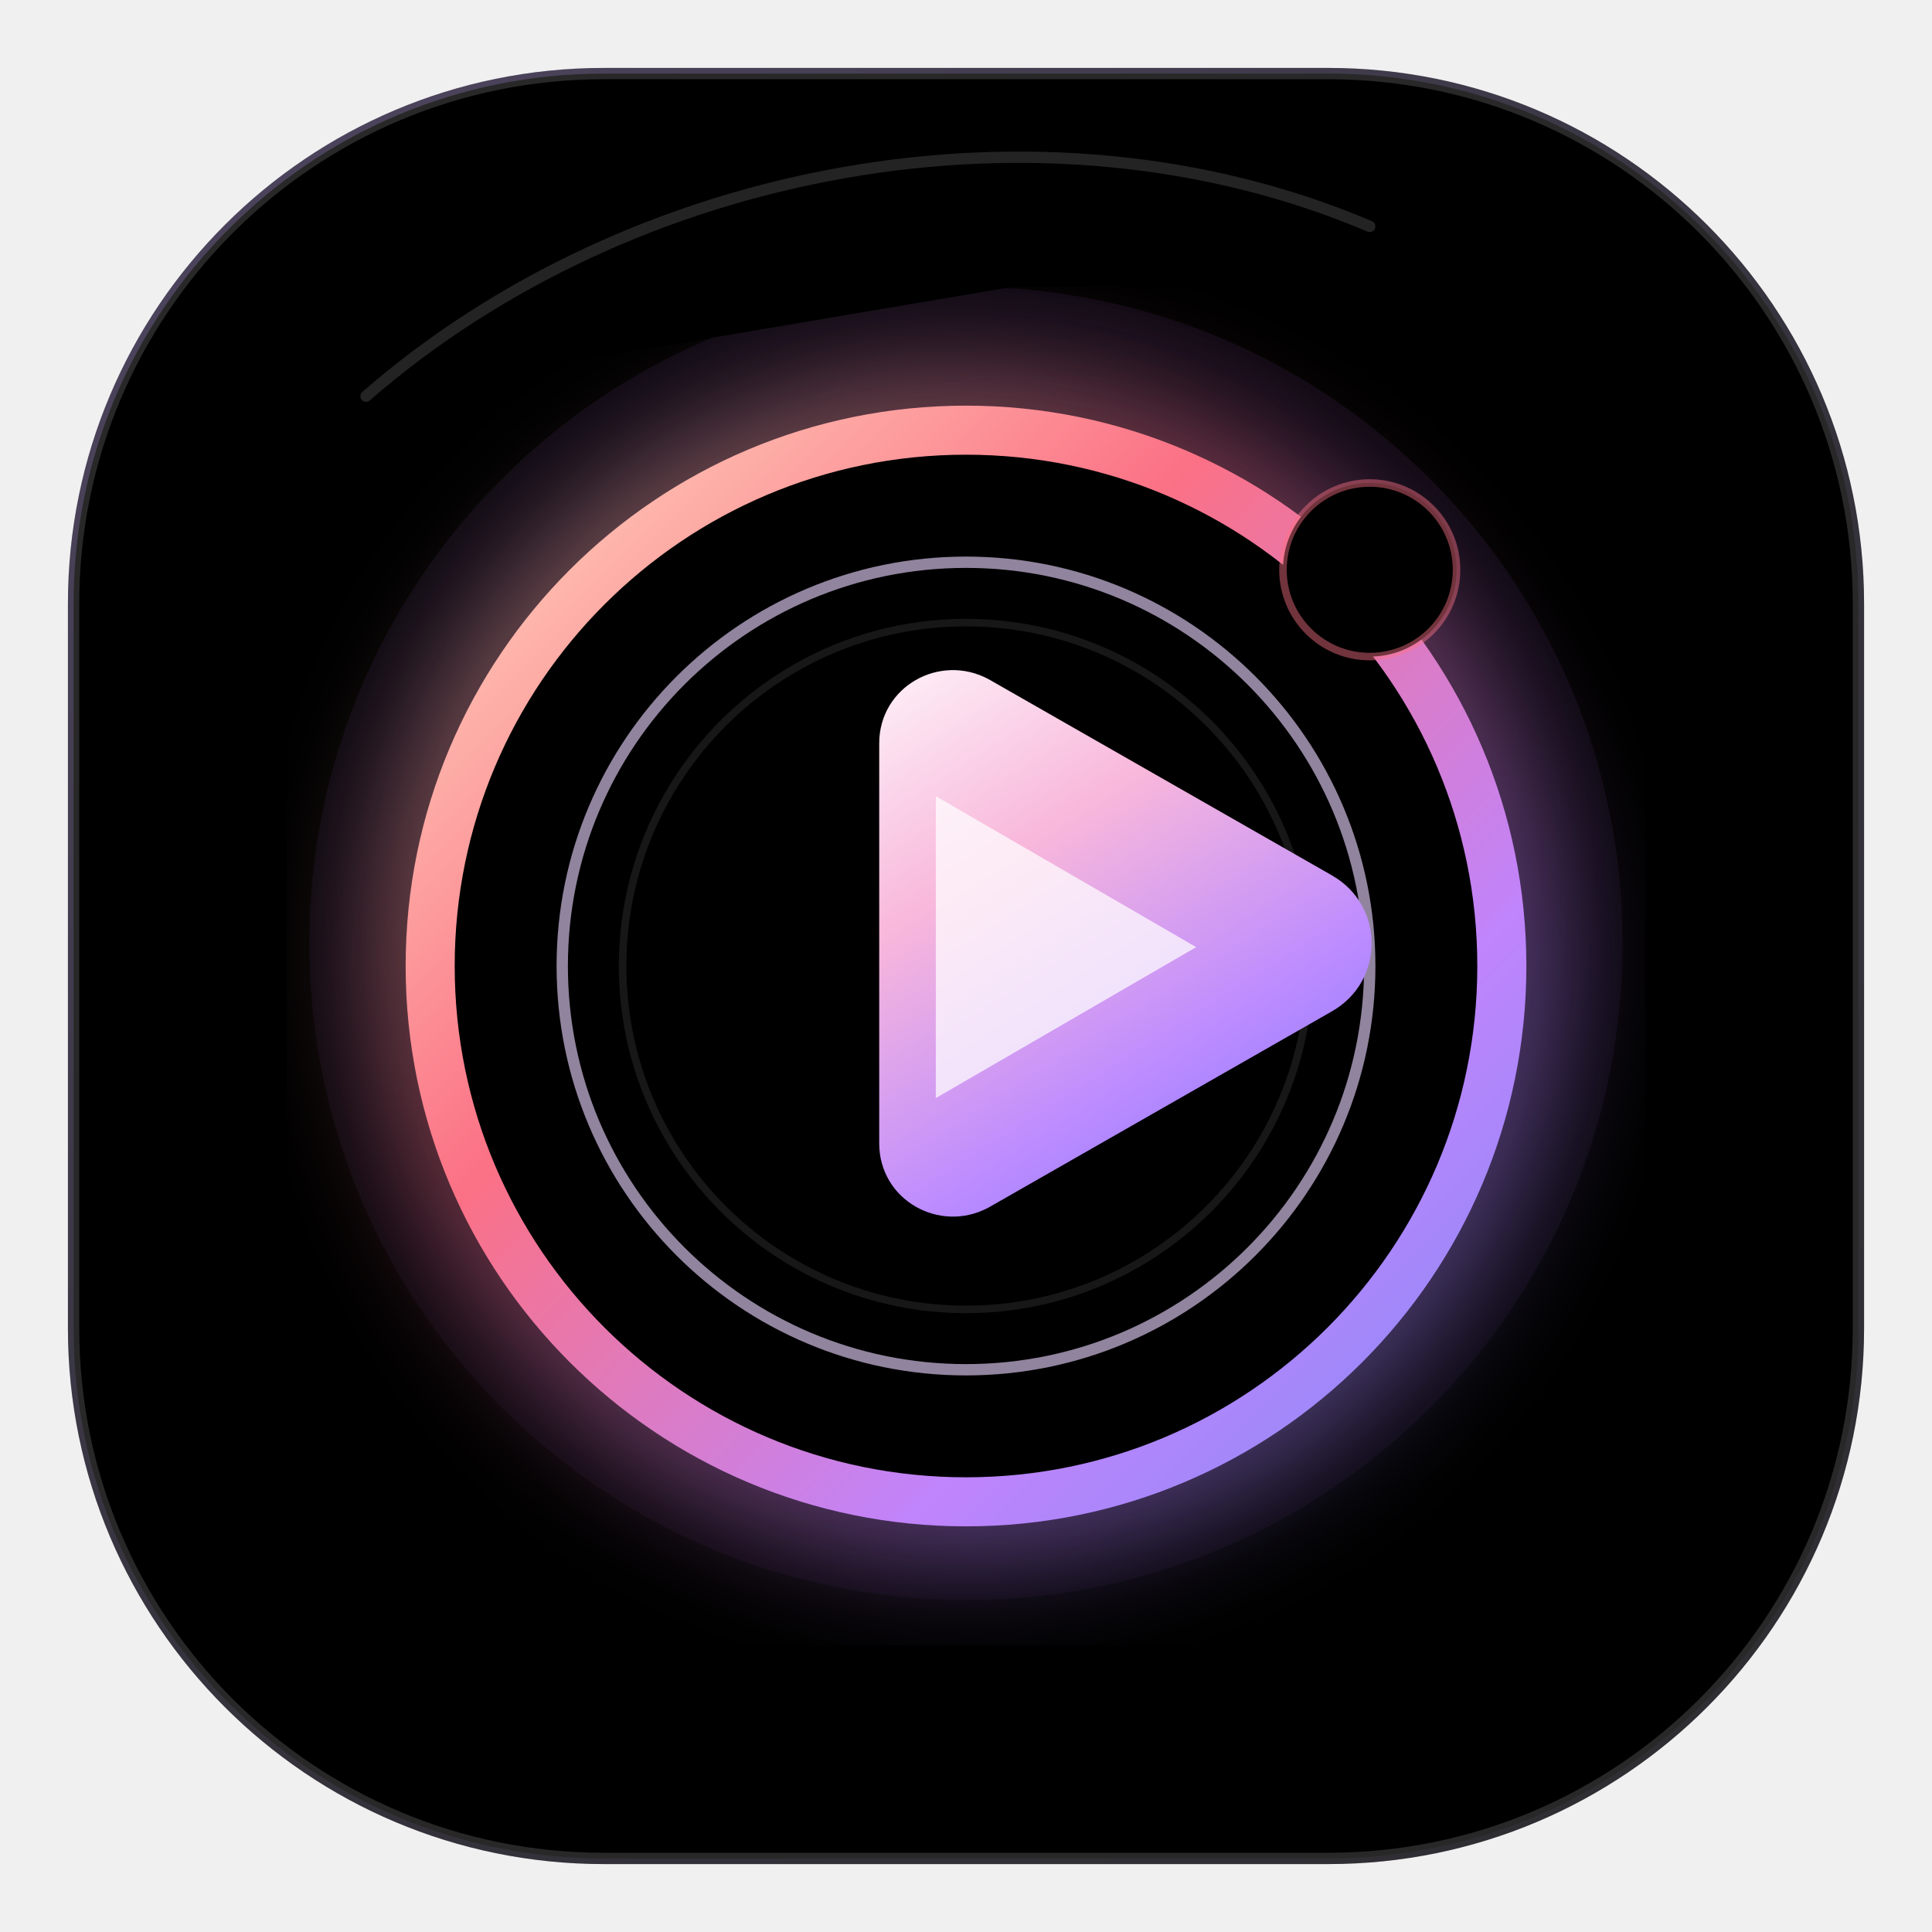
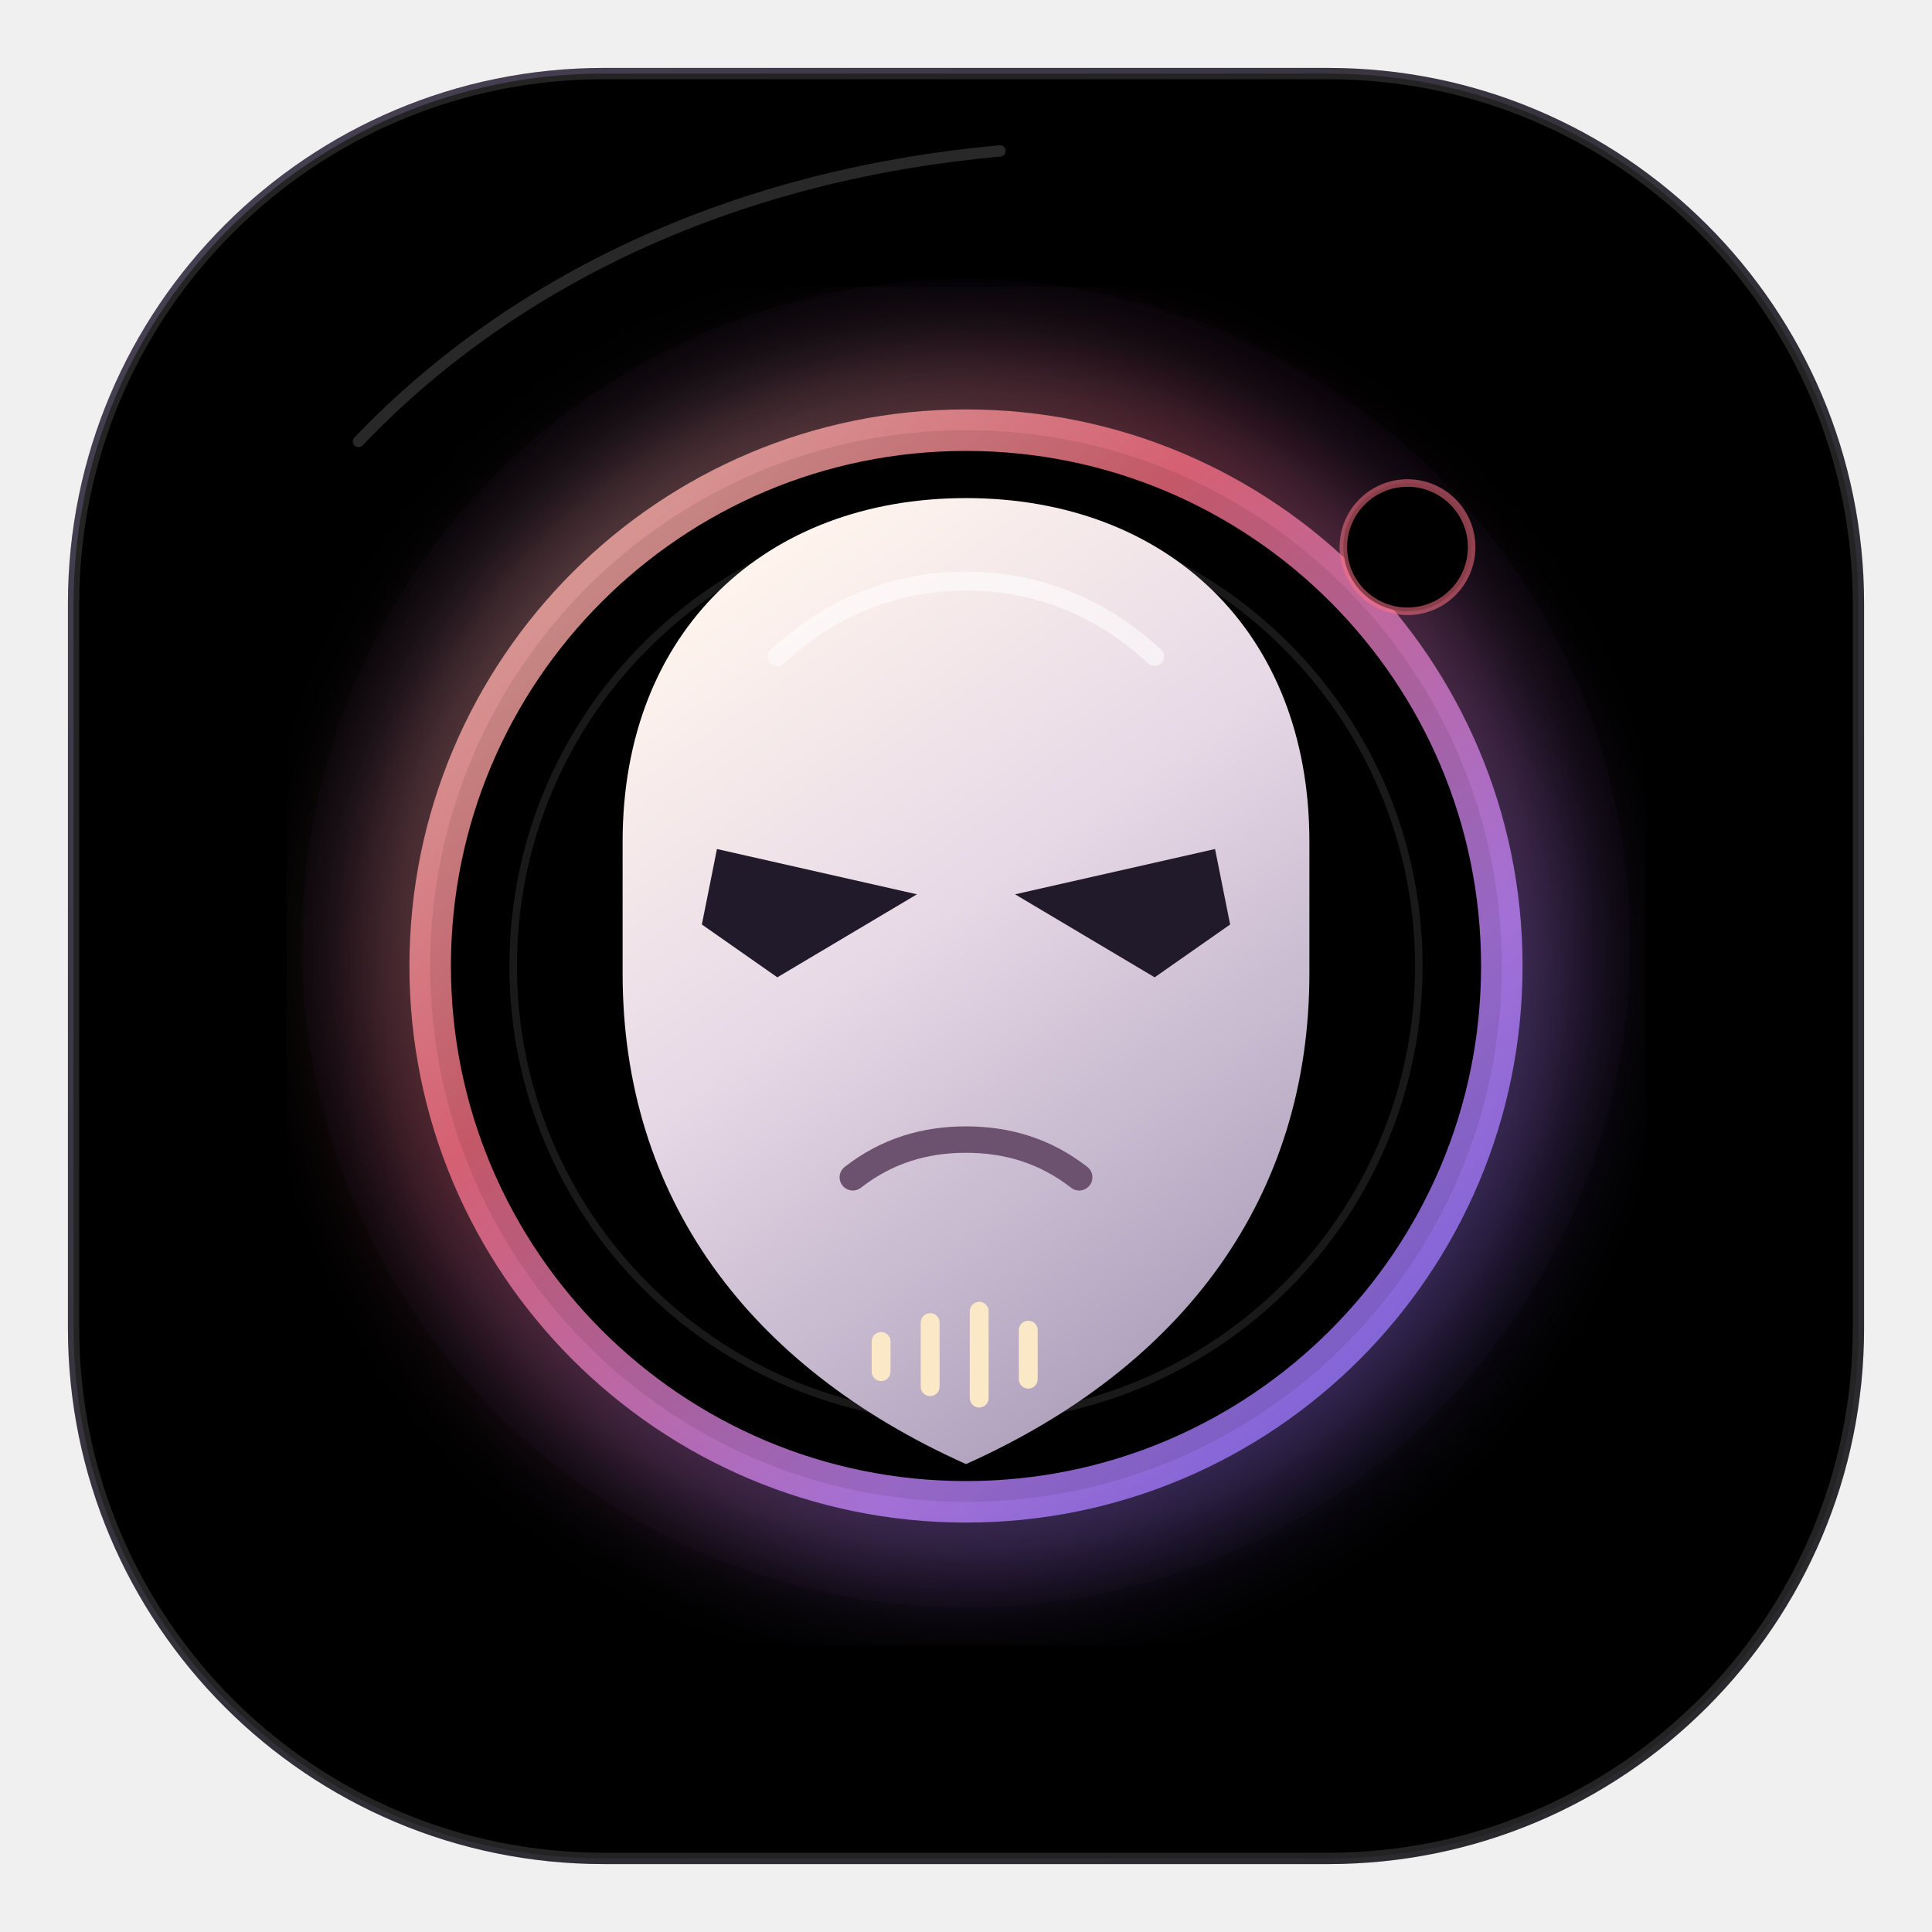
<svg xmlns="http://www.w3.org/2000/svg" viewBox="0 0 512 512">
  <defs>
-     <linearGradient id="glass" x1="86" y1="48" x2="428" y2="468" gradientUnits="userSpaceOnUse">
-       <stop stop-color="#29203c" />
-       <stop offset=".52" stop-color="#100d19" />
-       <stop offset="1" stop-color="#08070d" />
+     <linearGradient id="glass" x1="52" y1="40" x2="460" y2="470" gradientUnits="userSpaceOnUse">
+       <stop stop-color="#292238" />
+       <stop offset=".54" stop-color="#100e17" />
+       <stop offset="1" stop-color="#07070c" />
    </linearGradient>
-     <linearGradient id="ring" x1="123" y1="120" x2="402" y2="398" gradientUnits="userSpaceOnUse">
-       <stop stop-color="#ffd4bc" />
-       <stop offset=".35" stop-color="#fb7185" />
+     <linearGradient id="frame" x1="106" y1="96" x2="400" y2="407" gradientUnits="userSpaceOnUse">
+       <stop stop-color="#ffe2c8" />
+       <stop offset=".38" stop-color="#fb7185" />
      <stop offset=".72" stop-color="#c084fc" />
-       <stop offset="1" stop-color="#818cf8" />
+       <stop offset="1" stop-color="#766cff" />
    </linearGradient>
-     <linearGradient id="core" x1="208" y1="176" x2="314" y2="342" gradientUnits="userSpaceOnUse">
-       <stop stop-color="#fff" />
-       <stop offset=".38" stop-color="#f8b7db" />
-       <stop offset=".72" stop-color="#bd8cff" />
-       <stop offset="1" stop-color="#8175ff" />
+     <linearGradient id="mask" x1="183" y1="158" x2="329" y2="365" gradientUnits="userSpaceOnUse">
+       <stop stop-color="#fff5ed" />
+       <stop offset=".42" stop-color="#e7d9e6" />
+       <stop offset="1" stop-color="#a99bb8" />
    </linearGradient>
-     <radialGradient id="aura" cx="0" cy="0" r="1" gradientTransform="matrix(0 220 -220 0 256 236)" gradientUnits="userSpaceOnUse">
-       <stop stop-color="#b46eff" stop-opacity=".28" />
-       <stop offset="1" stop-color="#b46eff" stop-opacity="0" />
+     <radialGradient id="aura" cx="0" cy="0" r="1" gradientTransform="matrix(0 196 -196 0 256 248)" gradientUnits="userSpaceOnUse">
+       <stop stop-color="#a855f7" stop-opacity=".24" />
+       <stop offset="1" stop-color="#a855f7" stop-opacity="0" />
    </radialGradient>
-     <filter id="glow" x="76" y="76" width="360" height="360" color-interpolation-filters="sRGB" filterUnits="userSpaceOnUse">
-       <feGaussianBlur stdDeviation="17" />
+     <filter id="soft-glow" x="76" y="76" width="360" height="360" color-interpolation-filters="sRGB" filterUnits="userSpaceOnUse">
+       <feGaussianBlur stdDeviation="16" />
    </filter>
  </defs>
  <rect x="18" y="18" width="476" height="476" rx="142" fill="url(#glass)" />
-   <rect x="19.5" y="19.5" width="473" height="473" rx="140.5" stroke="#fff" stroke-opacity=".16" stroke-width="3" />
-   <circle cx="256" cy="250" r="174" fill="url(#aura)" />
-   <circle cx="256" cy="256" r="138" stroke="url(#ring)" stroke-opacity=".6" stroke-width="28" filter="url(#glow)" />
-   <circle cx="256" cy="256" r="142" stroke="url(#ring)" stroke-width="13" />
-   <circle cx="256" cy="256" r="107" stroke="#e9d5ff" stroke-opacity=".62" stroke-width="3" />
-   <circle cx="256" cy="256" r="91" stroke="#fff" stroke-opacity=".09" stroke-width="2" />
-   <path d="M233 197c0-15 16-24 29-17l91 52c14 8 14 28 0 36l-91 52c-13 7-29-2-29-17V197z" fill="url(#core)" />
-   <path d="m248 211 69 40-69 40v-80z" fill="#fff" fill-opacity=".72" />
-   <circle cx="363" cy="151" r="12" fill="#fff4d6" />
-   <circle cx="363" cy="151" r="23" stroke="#fb7185" stroke-opacity=".45" stroke-width="2" />
-   <path d="M97 105c70-61 179-82 266-45" stroke="#fff" stroke-opacity=".14" stroke-linecap="round" stroke-width="3" />
+   <rect x="19.5" y="19.5" width="473" height="473" rx="140.5" stroke="#fff" stroke-opacity=".14" stroke-width="3" />
+   <circle cx="256" cy="250" r="176" fill="url(#aura)" />
+   <circle cx="256" cy="256" r="142" stroke="url(#frame)" stroke-opacity=".48" stroke-width="27" filter="url(#soft-glow)" />
+   <circle cx="256" cy="256" r="142" stroke="url(#frame)" stroke-opacity=".78" stroke-width="11" />
+   <circle cx="256" cy="256" r="120" stroke="#fff" stroke-opacity=".1" stroke-width="2" />
+   <path d="M256 132c-53 0-91 35-91 91v35c0 59 33 104 91 130 58-26 91-71 91-130v-35c0-56-38-91-91-91Z" fill="url(#mask)" />
+   <path d="m190 225 53 12-37 22-20-14 4-20Zm132 0-53 12 37 22 20-14-4-20Z" fill="#211a2b" />
+   <path d="M226 312c9-7 19-10 30-10s21 3 30 10" fill="none" stroke="#6d526f" stroke-linecap="round" stroke-width="7" />
+   <path d="M206 174c14-13 31-20 50-20s36 7 50 20" fill="none" stroke="#fff" stroke-opacity=".55" stroke-linecap="round" stroke-width="5" />
+   <g fill="#fbe8c7">
+     <rect x="231" y="353" width="5" height="13" rx="2.5" />
+     <rect x="244" y="348" width="5" height="22" rx="2.5" />
+     <rect x="257" y="345" width="5" height="28" rx="2.5" />
+     <rect x="270" y="350" width="5" height="18" rx="2.5" />
+   </g>
+   <circle cx="373" cy="145" r="8" fill="#fff2dc" />
+   <circle cx="373" cy="145" r="17" stroke="#fb7185" stroke-opacity=".55" stroke-width="2" />
+   <path d="M95 117c43-45 103-71 170-77" stroke="#fff" stroke-opacity=".16" stroke-linecap="round" stroke-width="3" />
</svg>
